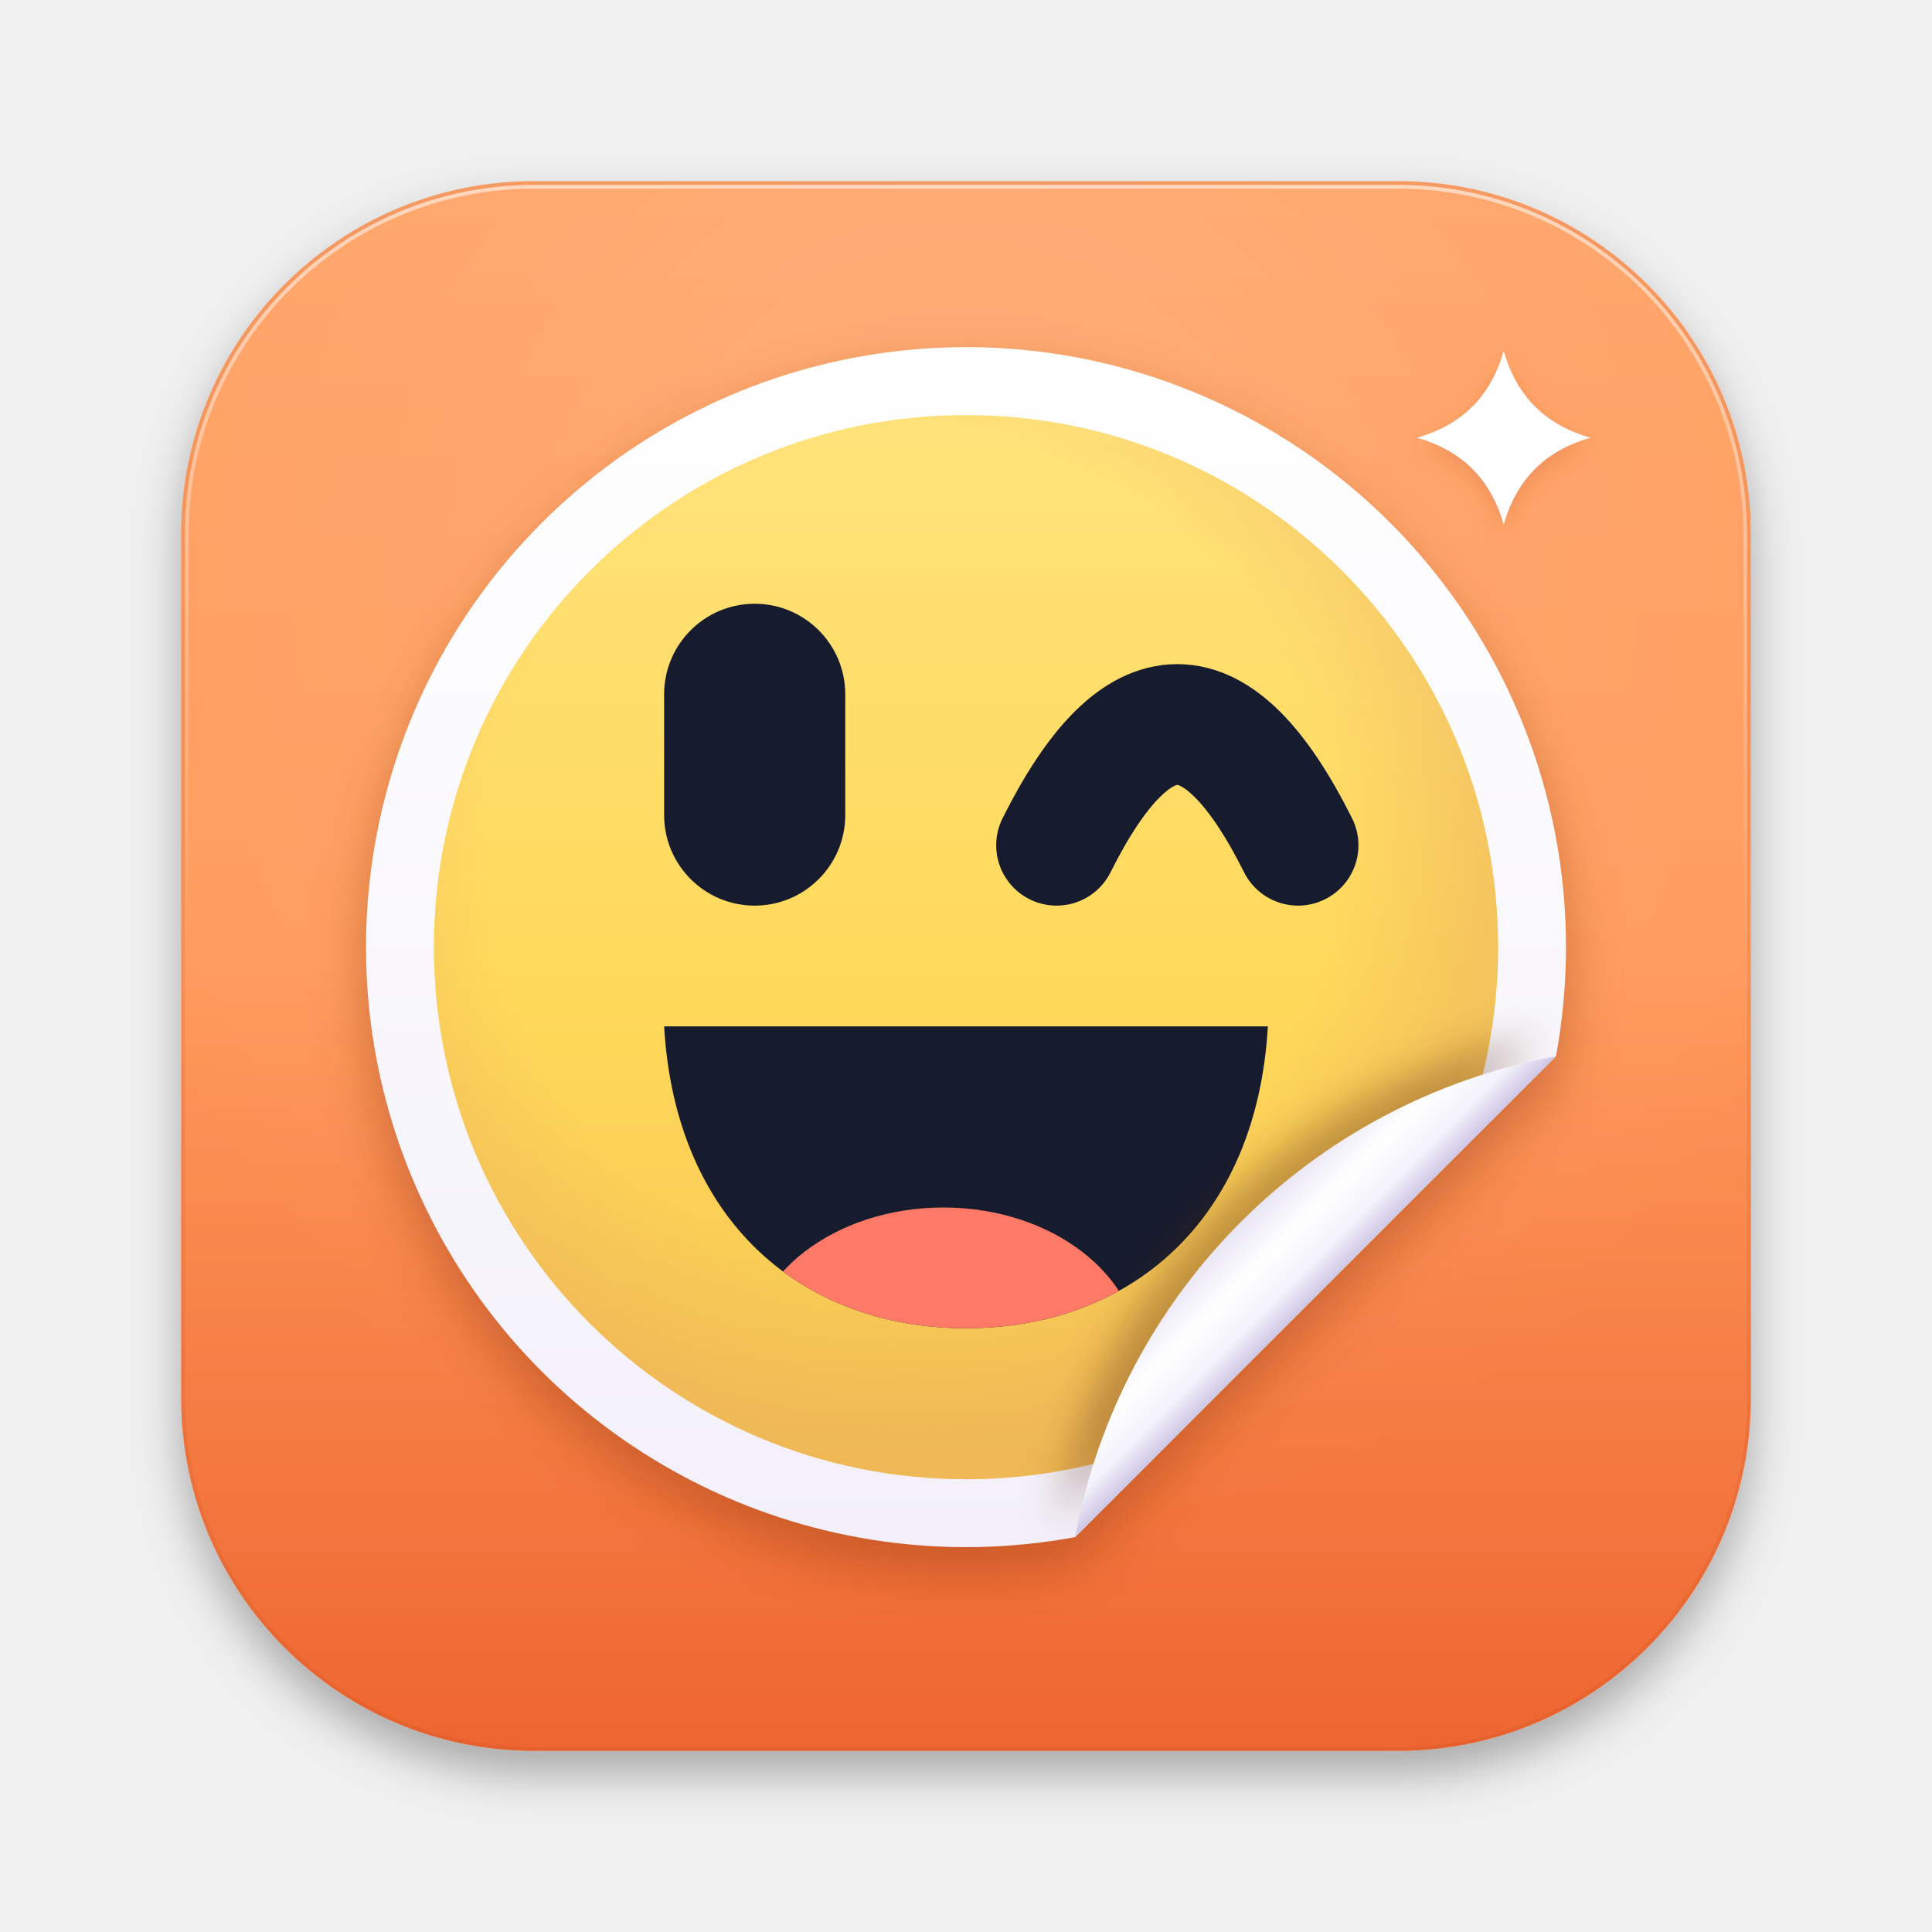
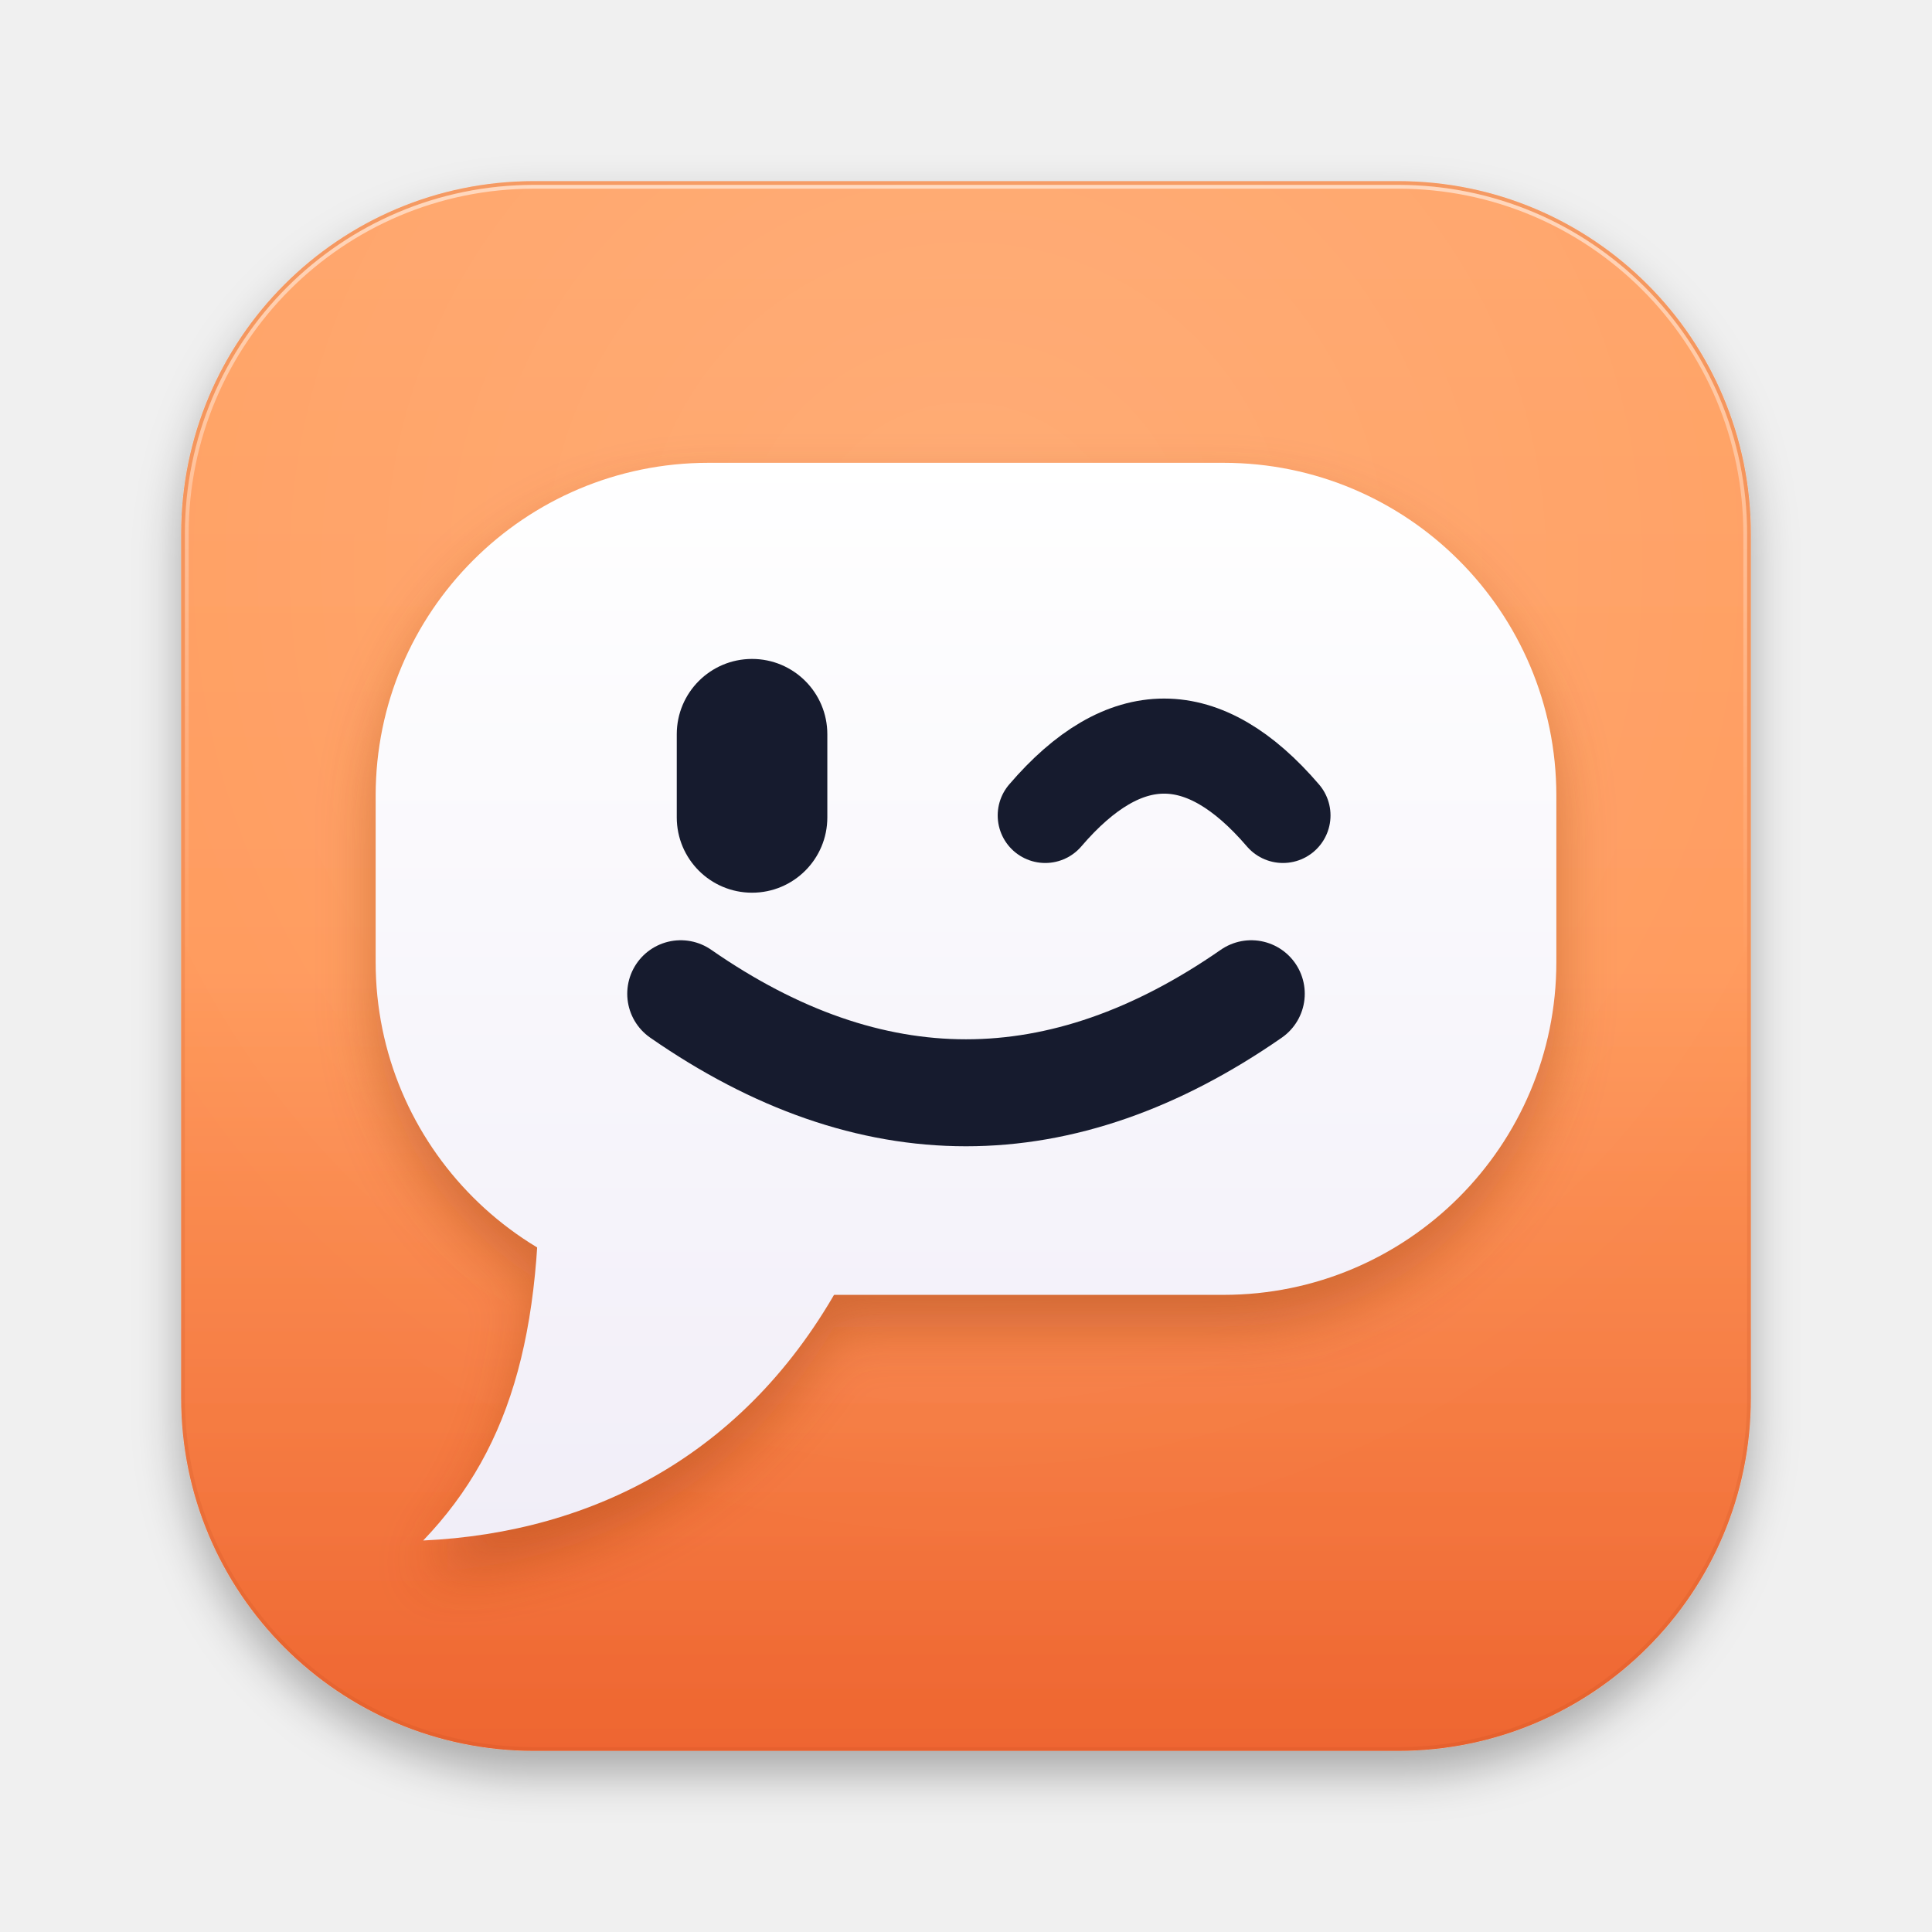
<svg xmlns="http://www.w3.org/2000/svg" width="1024" height="1024" viewBox="0 0 1024 1024">
  <defs>
    <linearGradient id="tileGrad" x1="0" y1="96" x2="0" y2="928" gradientUnits="userSpaceOnUse">
      <stop offset="0" stop-color="#FFA468" />
      <stop offset="0.5" stop-color="#FF9A5C" />
      <stop offset="1" stop-color="#EE6530" />
    </linearGradient>
    <radialGradient id="tileGlow" cx="512" cy="300" r="520" gradientUnits="userSpaceOnUse">
      <stop offset="0" stop-color="#FFFFFF" stop-opacity="0.12" />
      <stop offset="1" stop-color="#FFFFFF" stop-opacity="0" />
    </radialGradient>
-     <linearGradient id="faceGrad" x1="0" y1="220" x2="0" y2="784" gradientUnits="userSpaceOnUse">
-       <stop offset="0" stop-color="#FFE27A" />
-       <stop offset="0.55" stop-color="#FFD95A" />
-       <stop offset="1" stop-color="#F5C451" />
-     </linearGradient>
-     <linearGradient id="borderGrad" x1="0" y1="184" x2="0" y2="820" gradientUnits="userSpaceOnUse">
-       <stop offset="0" stop-color="#FFFFFF" />
-       <stop offset="1" stop-color="#F3F0FA" />
-     </linearGradient>
-     <linearGradient id="flapGrad" x1="697.26" y1="687.26" x2="657.66" y2="647.66" gradientUnits="userSpaceOnUse">
-       <stop offset="0" stop-color="#CFC8E6" />
-       <stop offset="0.25" stop-color="#F4F2FB" />
-       <stop offset="0.6" stop-color="#FFFFFF" />
-       <stop offset="1" stop-color="#E9E5F5" />
-     </linearGradient>
-     <radialGradient id="faceRim" cx="482" cy="452" r="312" gradientUnits="userSpaceOnUse">
-       <stop offset="0.72" stop-color="#E8A85C" stop-opacity="0" />
-       <stop offset="1" stop-color="#E8A85C" stop-opacity="0.45" />
-     </radialGradient>
    <linearGradient id="edgeGrad" x1="0" y1="96" x2="0" y2="512" gradientUnits="userSpaceOnUse">
      <stop offset="0" stop-color="#FFFFFF" stop-opacity="0.55" />
      <stop offset="1" stop-color="#FFFFFF" stop-opacity="0" />
    </linearGradient>
-     <clipPath id="keep">
-       <path d="M-151.27,1535.79 L1545.79,-161.27 L131.58,-1575.48 L-1565.48,121.58 Z" />
-     </clipPath>
+     <linearGradient id="bubbleGrad" x1="0" y1="250" x2="0" y2="800" gradientUnits="userSpaceOnUse">
+       <stop offset="0" stop-color="#FFFFFF" />
+       <stop offset="1" stop-color="#F1EEF8" />
+     </linearGradient>
    <clipPath id="tileClip">
      <rect x="96" y="96" width="832" height="832" rx="187" ry="187" />
-     </clipPath>
-     <clipPath id="bodyClip">
-       <path d="M569.83,814.70 A318,318 0 1 1 824.70,559.83 Z" />
    </clipPath>
    <filter id="tileShadow" x="-20%" y="-20%" width="140%" height="140%">
      <feGaussianBlur in="SourceAlpha" stdDeviation="12" />
      <feOffset dx="0" dy="12" result="blur" />
      <feFlood flood-color="#000000" flood-opacity="0.30" />
      <feComposite in2="blur" operator="in" result="shadow" />
      <feMerge>
        <feMergeNode in="shadow" />
        <feMergeNode in="SourceGraphic" />
      </feMerge>
    </filter>
-     <filter id="sparkShadow" x="-60%" y="-60%" width="220%" height="240%">
-       <feDropShadow dx="0" dy="4" stdDeviation="6" flood-color="#C4501F" flood-opacity="0.25" />
-     </filter>
-     <filter id="stickerShadow" x="-30%" y="-30%" width="160%" height="160%">
+     <filter id="bubbleShadow" x="-30%" y="-30%" width="160%" height="160%">
      <feGaussianBlur stdDeviation="14" />
-     </filter>
-     <filter id="flapShadow" x="-50%" y="-50%" width="200%" height="200%">
-       <feGaussianBlur stdDeviation="10" />
    </filter>
  </defs>
  <g filter="url(#tileShadow)">
    <rect x="96" y="96" width="832" height="832" rx="187" ry="187" fill="url(#tileGrad)" />
  </g>
  <g clip-path="url(#tileClip)">
    <rect x="96" y="96" width="832" height="832" fill="url(#tileGlow)" />
-     <path d="M569.83,814.70 A318,318 0 1 1 824.70,559.83 Z" transform="translate(0,14)" fill="#9A3A0E" opacity="0.45" filter="url(#stickerShadow)" />
  </g>
  <rect x="97" y="97" width="830" height="830" rx="186" ry="186" fill="none" stroke="#B3471A" stroke-opacity="0.14" stroke-width="2" />
  <rect x="99" y="99" width="826" height="826" rx="184" ry="184" fill="none" stroke="url(#edgeGrad)" stroke-width="2" />
-   <g fill="#FFFFFF" filter="url(#sparkShadow)">
-     <path d="M797,186 Q807.12,221.88 843,232 Q807.12,242.12 797,278 Q786.88,242.12 751,232 Q786.88,221.88 797,186 Z" />
+   <g transform="translate(512 470) scale(1.05) translate(-512 -470)">
+     <g clip-path="url(#tileClip)" opacity="0.4" filter="url(#bubbleShadow)" transform="translate(0 16)">
+       <rect x="214" y="256" width="596" height="420" rx="168" fill="#9A3A0E" />
+       <path d="M296 590 C300 690 284 752 238 800 C324 796 404 756 452 664 Z" fill="#9A3A0E" />
+     </g>
+     <rect x="214" y="256" width="596" height="420" rx="168" fill="url(#bubbleGrad)" />
+     <path d="M296 590 C300 690 284 752 238 800 C324 796 404 756 452 664 Z" fill="url(#bubbleGrad)" />
+     <g fill="#161B2E" stroke="#161B2E" stroke-linecap="round" stroke-linejoin="round">
+       <rect x="366.0" y="355.0" width="76" height="118" rx="38.0" stroke="none" />
+       <path d="M552 434 Q612 364 672 434" fill="none" stroke-width="48" />
+       <path d="M368 524 Q512 624 656 524" fill="none" stroke-width="54" />
+     </g>
  </g>
-   <path d="M569.83,814.70 A318,318 0 1 1 824.70,559.83 Z" fill="url(#borderGrad)" />
-   <g clip-path="url(#keep)">
-     <circle cx="512" cy="502" r="282" fill="url(#faceGrad)" />
-     <circle cx="512" cy="502" r="282" fill="url(#faceRim)" />
-   </g>
-   <g fill="#161B2E">
-     <rect x="352" y="320" width="96" height="160" rx="48" />
-     <path d="M560,448 Q624,320 688,448" fill="none" stroke="#161B2E" stroke-width="64" stroke-linecap="round" stroke-linejoin="round" />
-     <path d="M352,544 H672 C666,648 598,704 512,704 C426,704 358,648 352,544 Z" />
-   </g>
-   <clipPath id="mouthClip">
-     <path d="M352,544 H672 C666,648 598,704 512,704 C426,704 358,648 352,544 Z" />
-   </clipPath>
-   <g clip-path="url(#mouthClip)">
-     <ellipse cx="500" cy="720" rx="104" ry="80" fill="#FF7A66" />
-   </g>
-   <g clip-path="url(#bodyClip)">
-     <path d="M569.83,814.70 A318,318 0 0 1 824.70,559.83 Z" transform="translate(-9.90,-9.90)" fill="#5A2A10" opacity="0.35" filter="url(#flapShadow)" />
-   </g>
-   <path d="M569.83,814.70 A318,318 0 0 1 824.70,559.83 Z" fill="url(#flapGrad)" />
</svg>
